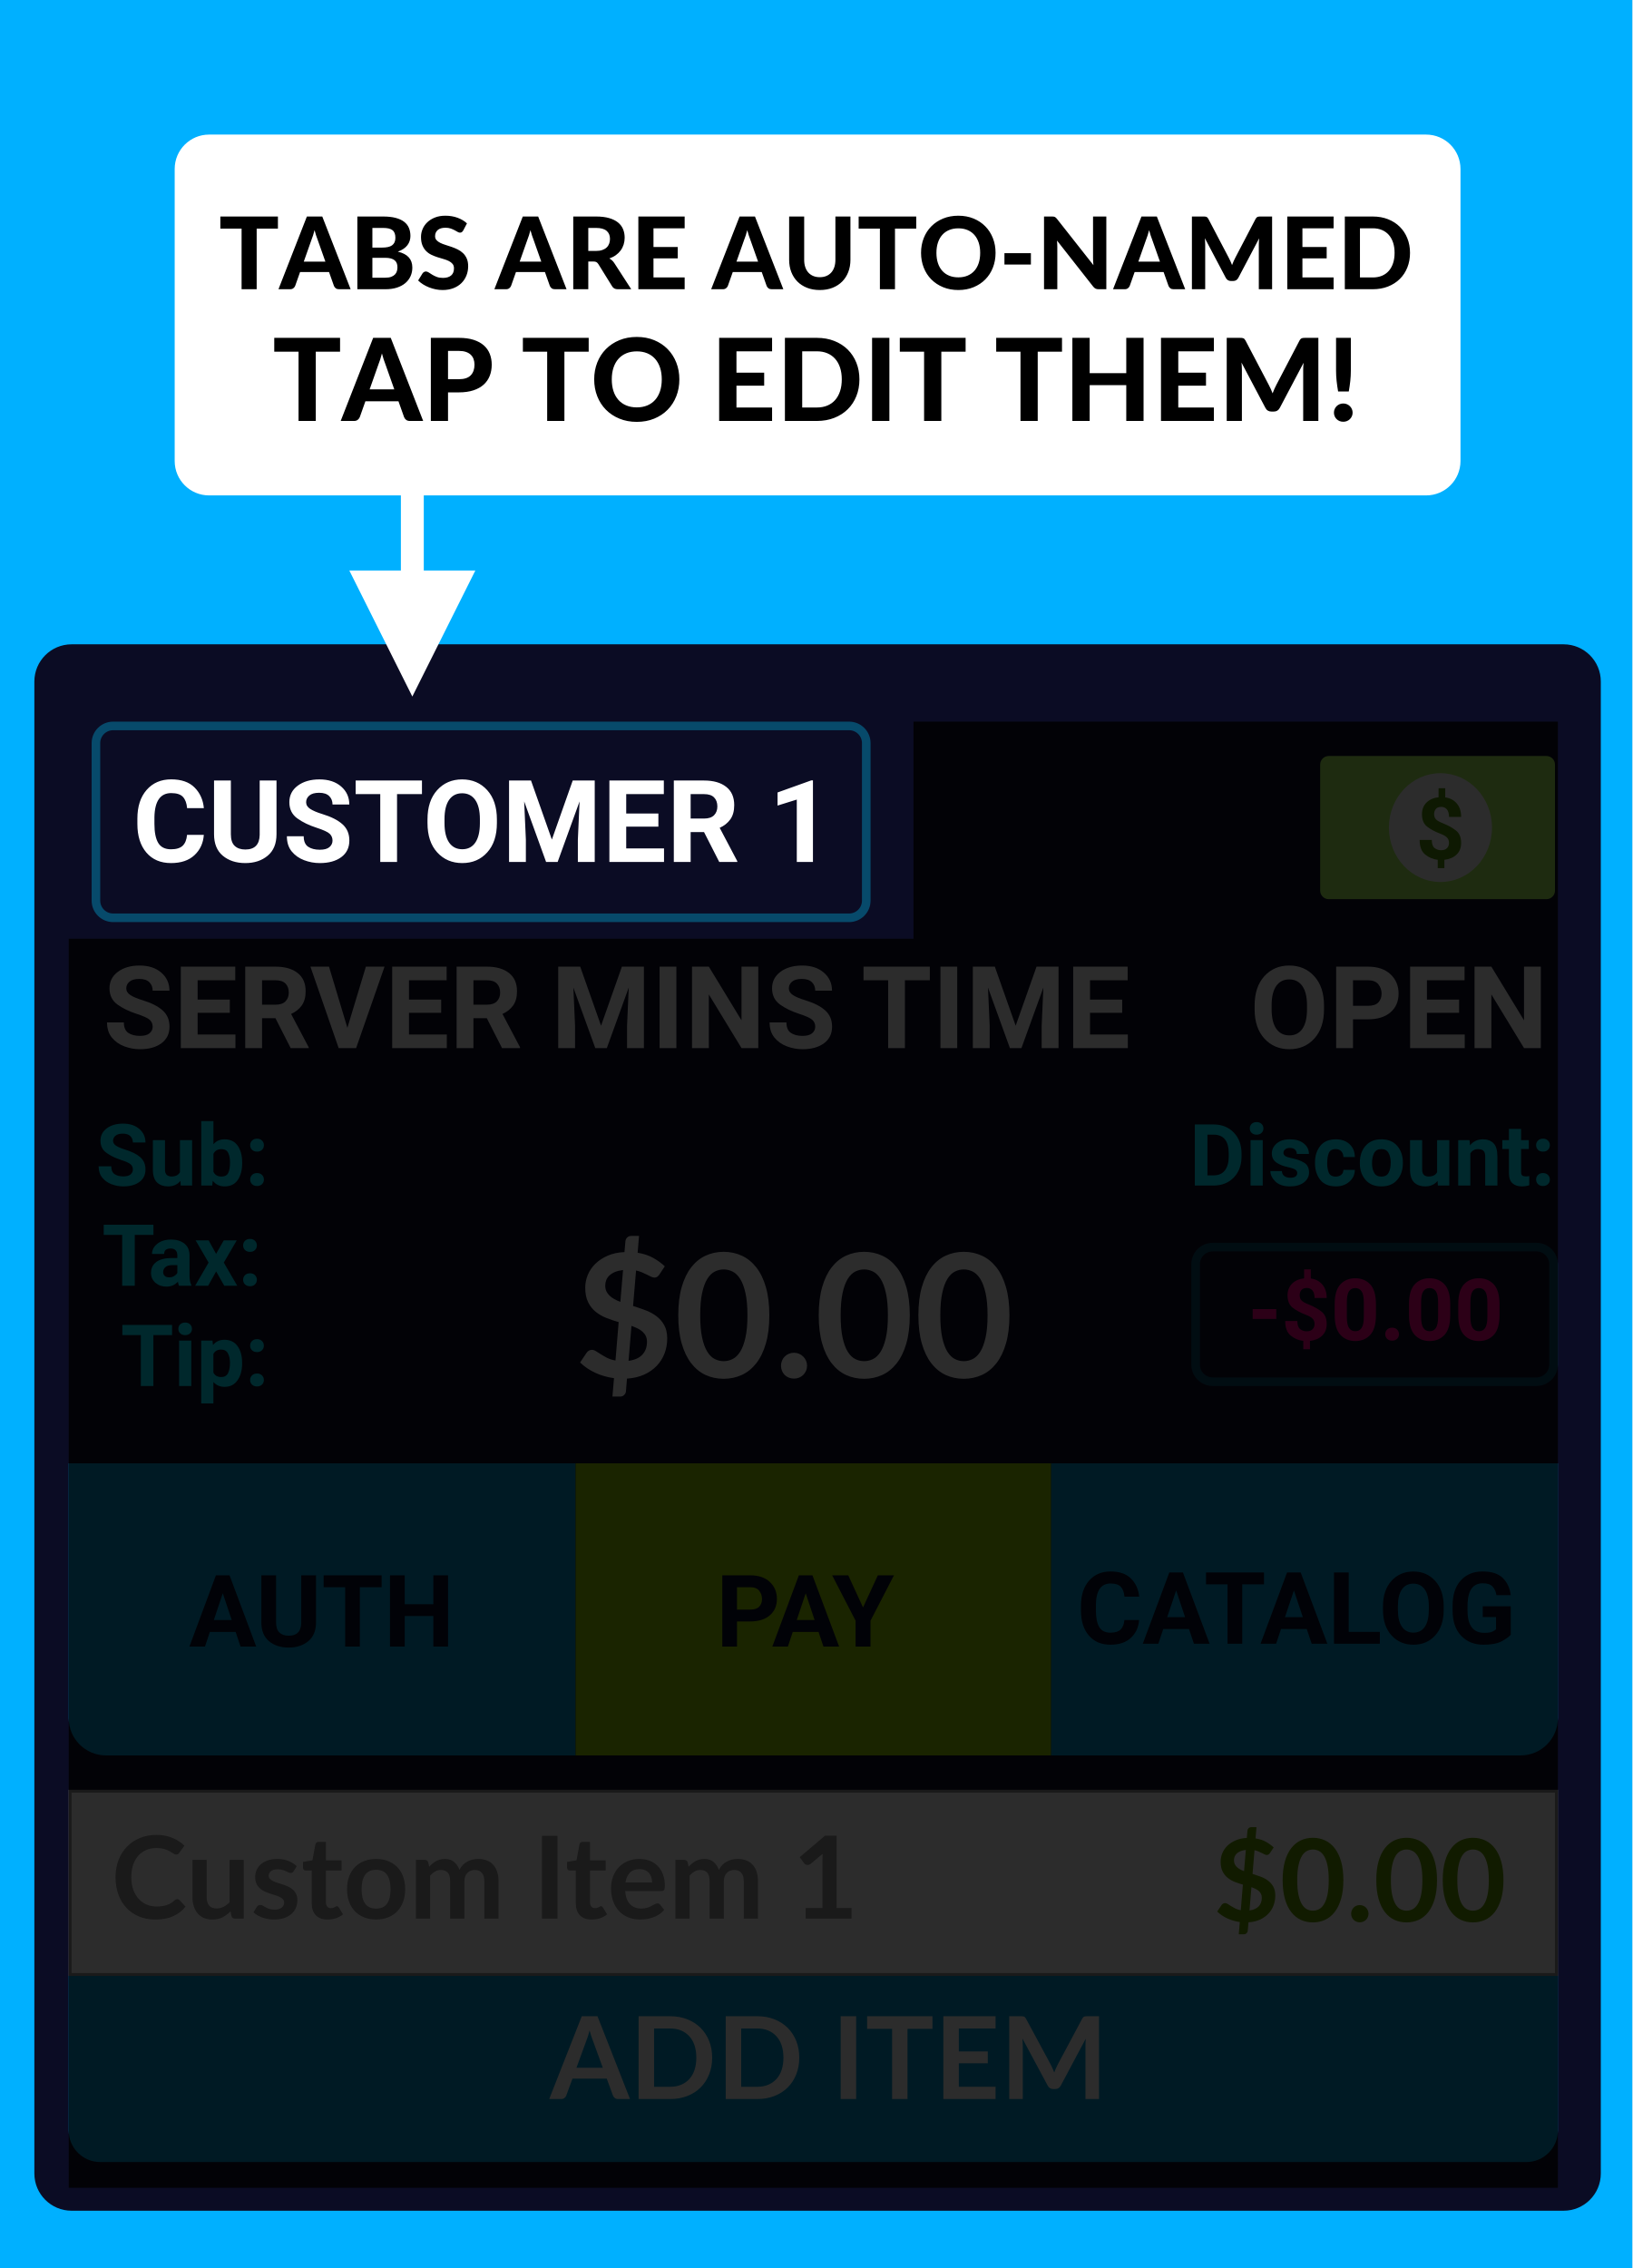
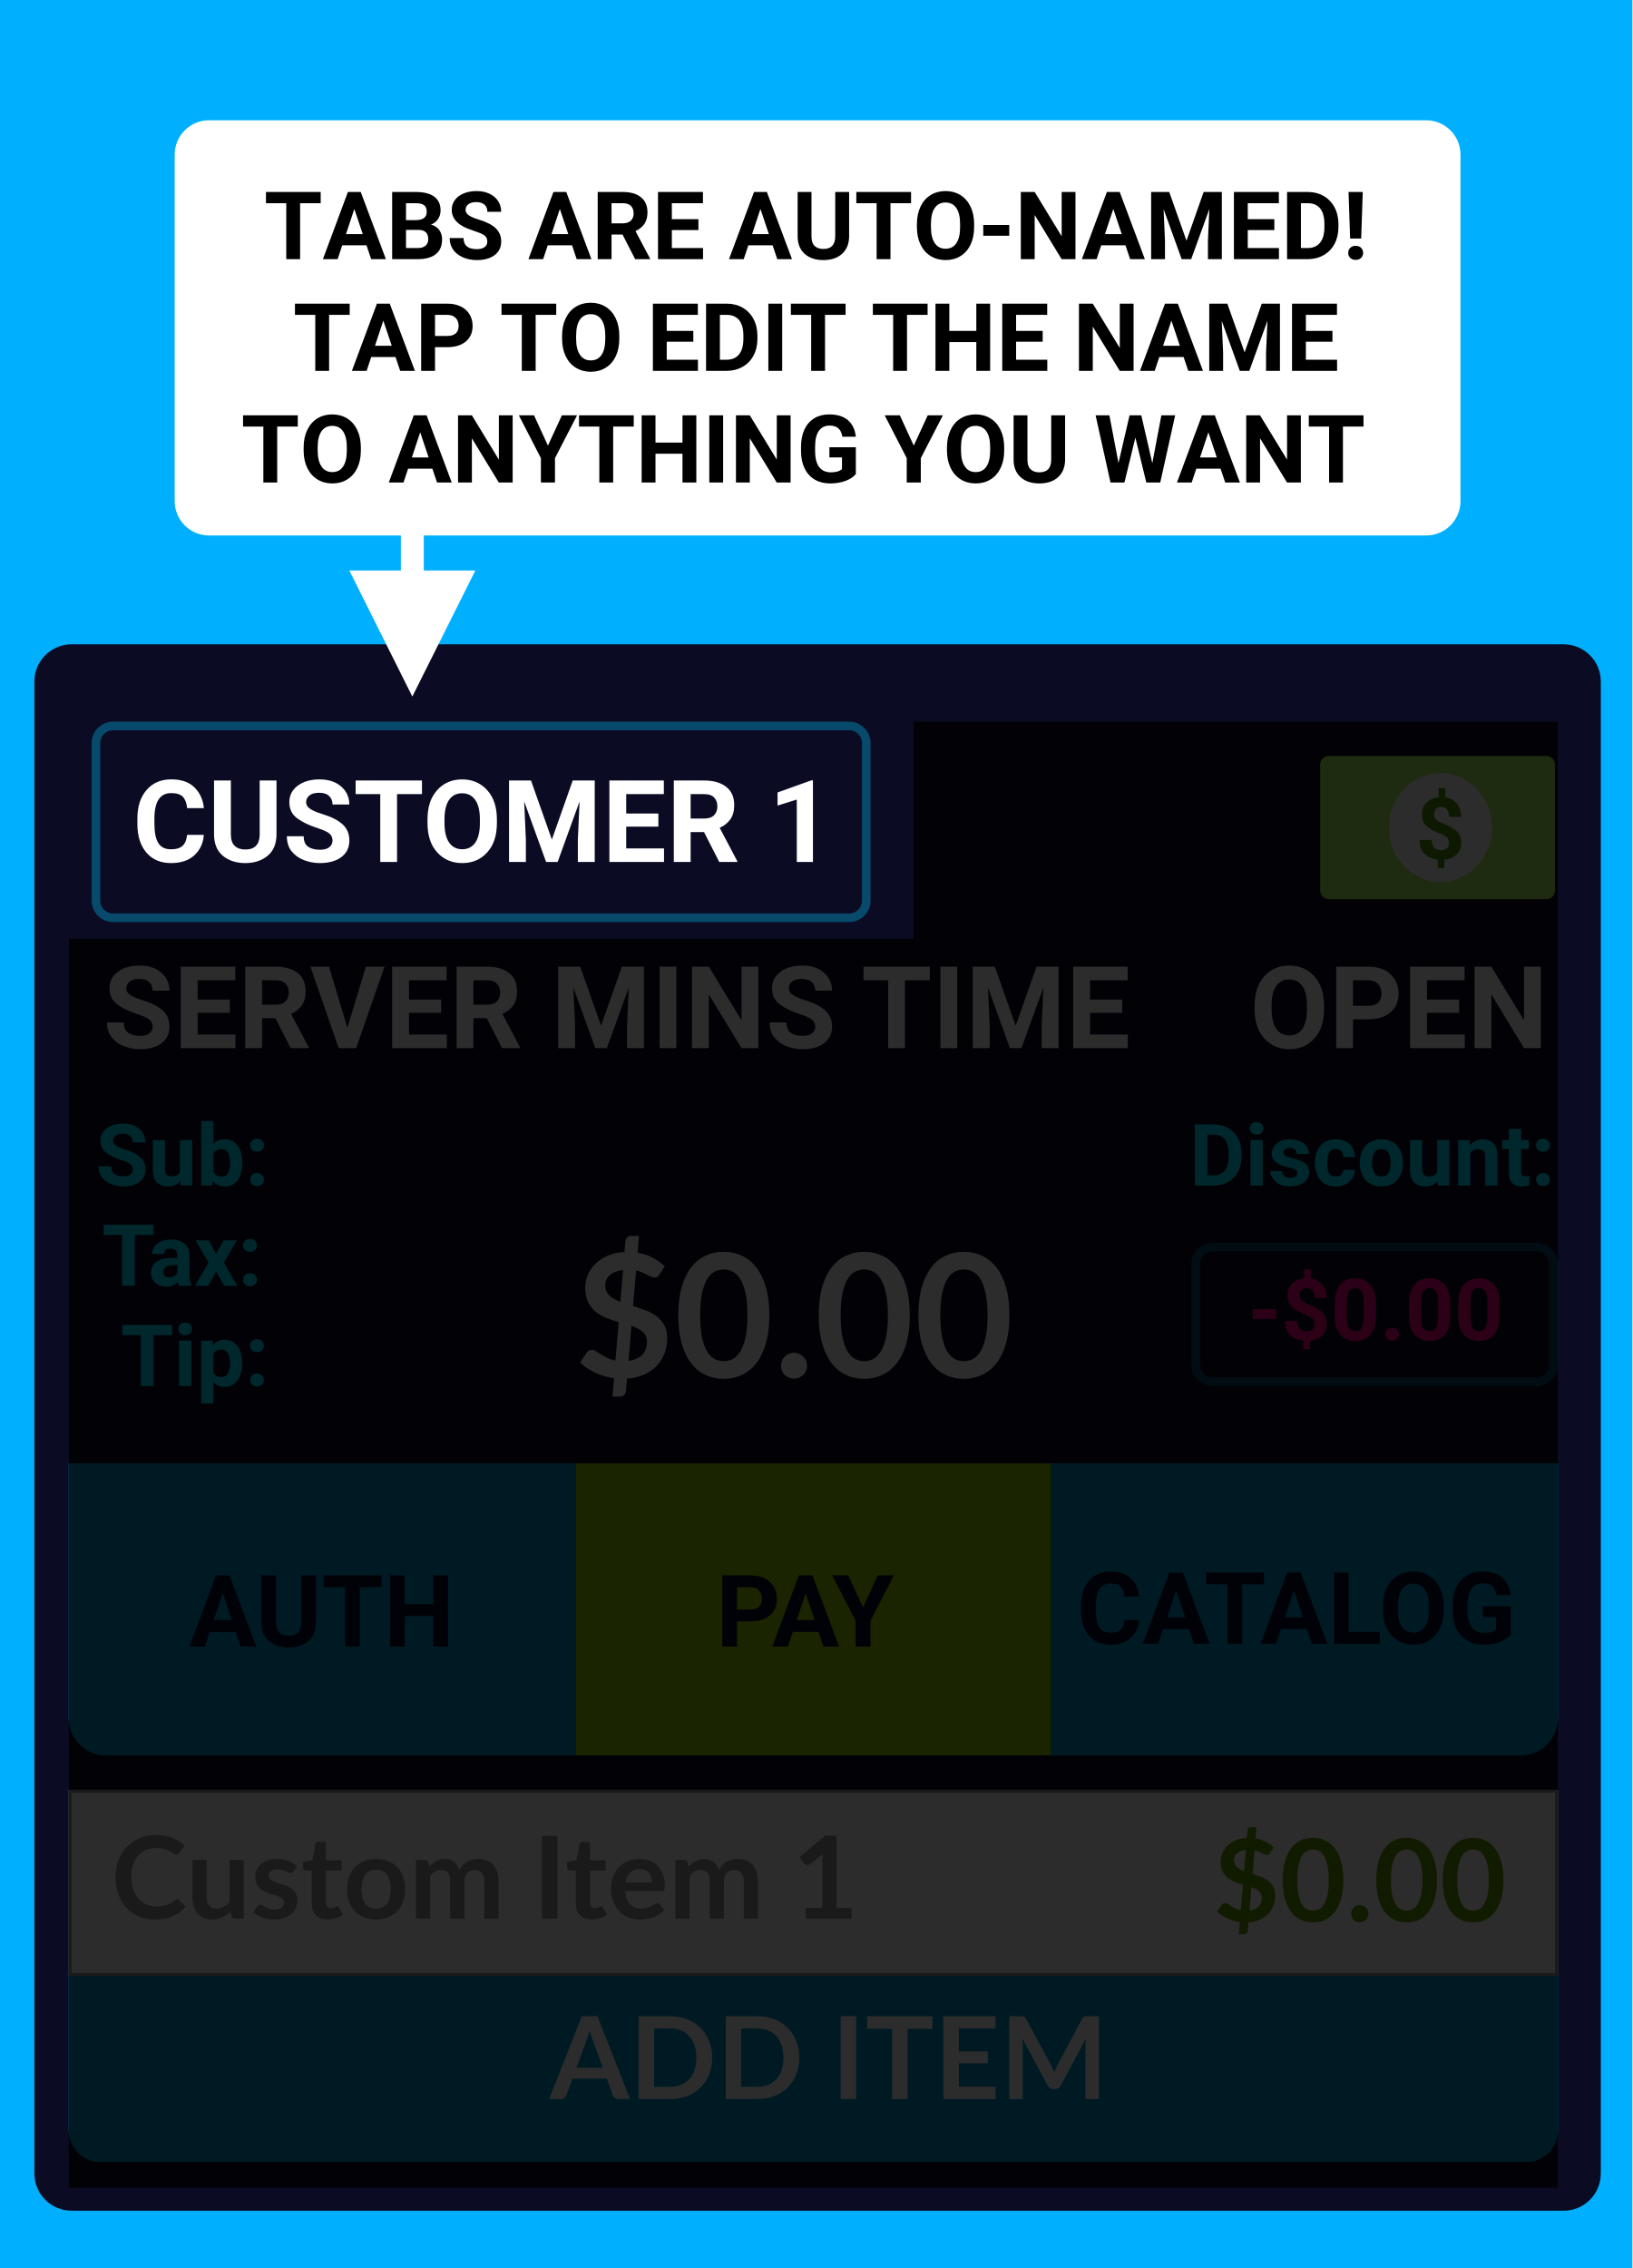
<svg xmlns="http://www.w3.org/2000/svg" width="570px" height="792px" viewBox="0 0 570 792" version="1.1">
  <g id="3_create_en" stroke="none" stroke-width="1" fill="none" fill-rule="evenodd">
    <rect fill="#00B0FF" x="0" y="0" width="570" height="792" />
    <g id="Group-3" transform="translate(12, 225)">
      <rect id="Rectangle" fill="#0B0C24" x="0" y="0" width="547" height="547" rx="13" />
      <path d="M12,286 L189,286 L189,388 L25,388 C17.82,388 12,382.18 12,375 L12,286 Z" id="Rectangle" fill="#0098CE" />
      <path d="M355,286 L532,286 L532,388 L368,388 C360.82,388 355,382.18 355,375 L355,286 Z" id="Rectangle" fill="#0098CE" transform="translate(443.5, 337) scale(-1, 1) translate(-443.5, -337) " />
      <rect id="Rectangle" stroke="#979797" fill="#FFFFFF" x="12.5" y="400.5" width="519" height="64" />
      <path d="M12,465 L532,465 L532,519 C532,525.075 527.075,530 521,530 L23,530 C16.925,530 12,525.075 12,519 L12,465 Z" id="Rectangle" fill="#0098CE" />
      <text id="ADD-ITEM" font-family="Lato-Bold, Lato" font-size="40" font-weight="bold" fill="#FFFFFF">
        <tspan x="180" y="508">ADD ITEM</tspan>
      </text>
      <text id="-$0.00" font-family="Roboto-Bold, Roboto" font-size="30" font-weight="bold" fill="#FF0088">
        <tspan x="423.806" y="243">-$0.00</tspan>
      </text>
      <text id="Discount:" font-family="Roboto-Bold, Roboto" font-size="30" font-weight="bold" fill="#00E7FF">
        <tspan x="403.324" y="189">Discount:</tspan>
      </text>
      <text id="Sub:-Tax:-Tip:" font-family="Roboto-Bold, Roboto" font-size="30" font-weight="bold" fill="#00E7FF">
        <tspan x="21.414" y="189">Sub:</tspan>
        <tspan x="23.626" y="224">Tax:</tspan>
        <tspan x="30.13" y="259">Tip:</tspan>
      </text>
      <text id="$0.00" font-family="Lato-Bold, Lato" font-size="40" font-weight="bold" fill="#659B00">
        <tspan x="411.7" y="446">$0.00</tspan>
      </text>
      <text id="CUSTOMER-1" font-family="Roboto-Bold, Roboto" font-size="40" font-weight="bold" fill="#FFFFFF">
        <tspan x="34.285" y="76">CUSTOMER 1</tspan>
      </text>
      <rect id="Rectangle" stroke-opacity="0.329" stroke="#00C9FE" stroke-width="3" x="21.5" y="28.5" width="269" height="67" rx="6" />
      <rect id="Rectangle" stroke-opacity="0.329" stroke="#00C9FE" stroke-width="3" x="405.5" y="210.5" width="125" height="47" rx="6" />
      <text id="$0.00" font-family="Lato-Bold, Lato" font-size="60" font-weight="bold" fill="#FFFFFF">
        <tspan x="188.55" y="256">$0.00</tspan>
      </text>
      <text id="OPEN" font-family="Roboto-Bold, Roboto" font-size="40" font-weight="bold" fill="#FFFFFF">
        <tspan x="424.42" y="141">OPEN</tspan>
      </text>
      <text id="SERVER-MINS-TIME" font-family="Roboto-Bold, Roboto" font-size="40" font-weight="bold" fill="#FFFFFF">
        <tspan x="24" y="141">SERVER MINS TIME</tspan>
      </text>
      <rect id="Rectangle" fill="#ADFB5F" x="449" y="39" width="82" height="50" rx="3" />
      <ellipse id="Oval" fill="#FFFFFF" cx="491" cy="64" rx="18" ry="19" />
      <text id="$" font-family="Roboto-Bold, Roboto" font-size="30" font-weight="bold" fill="#509209">
        <tspan x="482.394" y="75">$</tspan>
      </text>
      <text id="Custom-Item-1" font-family="Lato-Bold, Lato" font-size="40" font-weight="bold" fill="#949494">
        <tspan x="26.8" y="445">Custom Item 1</tspan>
      </text>
      <rect id="Rectangle" fill="#98CE00" x="189" y="286" width="166" height="102" />
      <text id="AUTH" font-family="Roboto-Black, Roboto" font-size="35" font-weight="700" fill="#080B26">
        <tspan x="54" y="350">AUTH</tspan>
      </text>
      <text id="PAY" font-family="Roboto-Black, Roboto" font-size="35" font-weight="700" fill="#080B26">
        <tspan x="238" y="350">PAY</tspan>
      </text>
      <text id="CATALOG" font-family="Roboto-Black, Roboto" font-size="35" font-weight="700" fill="#080B26">
        <tspan x="364" y="349">CATALOG</tspan>
      </text>
    </g>
-     <rect id="Rectangle" fill="#FFFFFF" x="61" y="47" width="449" height="126" rx="12" />
-     <path d="M97.05,79.843 L89.63,79.843 L89.63,101 L84.362,101 L84.362,79.843 L76.942,79.843 L76.942,75.608 L97.05,75.608 L97.05,79.843 Z M113.623,91.358 L110.875,83.588 C110.712,83.179 110.54,82.701 110.359,82.153 C110.178,81.604 110.006,81.009 109.843,80.368 C109.679,81.021 109.507,81.625 109.326,82.179 C109.145,82.733 108.973,83.214 108.81,83.623 L106.08,91.358 L113.623,91.358 Z M122.442,101 L118.365,101 C117.91,101 117.54,100.892 117.254,100.676 C116.968,100.46 116.755,100.183 116.615,99.845 L114.9,94.998 L104.785,94.998 L103.07,99.845 C102.953,100.137 102.749,100.402 102.457,100.641 C102.166,100.88 101.798,101 101.355,101 L97.243,101 L107.165,75.608 L112.537,75.608 L122.442,101 Z M134.535,96.975 C135.375,96.975 136.066,96.873 136.609,96.669 C137.151,96.465 137.586,96.193 137.912,95.855 C138.239,95.517 138.467,95.129 138.595,94.691 C138.723,94.254 138.787,93.802 138.787,93.335 C138.787,92.822 138.712,92.361 138.56,91.953 C138.408,91.544 138.163,91.197 137.825,90.911 C137.487,90.625 137.046,90.407 136.504,90.255 C135.961,90.103 135.293,90.028 134.5,90.028 L130.037,90.028 L130.037,96.975 L134.535,96.975 Z M130.037,79.597 L130.037,86.457 L133.485,86.457 C134.22,86.457 134.873,86.396 135.445,86.274 C136.017,86.151 136.495,85.956 136.88,85.688 C137.265,85.419 137.56,85.066 137.764,84.629 C137.968,84.191 138.07,83.663 138.07,83.045 C138.07,82.415 137.985,81.878 137.816,81.435 C137.647,80.992 137.388,80.636 137.037,80.368 C136.687,80.099 136.244,79.904 135.708,79.781 C135.171,79.659 134.535,79.597 133.8,79.597 L130.037,79.597 Z M133.8,75.608 C135.503,75.608 136.959,75.768 138.166,76.089 C139.374,76.41 140.36,76.865 141.124,77.454 C141.888,78.043 142.445,78.757 142.795,79.597 C143.145,80.438 143.32,81.377 143.32,82.415 C143.32,82.998 143.235,83.558 143.066,84.095 C142.897,84.632 142.635,85.136 142.279,85.609 C141.923,86.081 141.465,86.51 140.905,86.895 C140.345,87.28 139.68,87.607 138.91,87.875 C140.637,88.283 141.914,88.948 142.743,89.87 C143.571,90.792 143.985,91.987 143.985,93.457 C143.985,94.531 143.778,95.528 143.364,96.45 C142.95,97.372 142.346,98.171 141.553,98.847 C140.759,99.524 139.782,100.052 138.621,100.431 C137.46,100.81 136.128,101 134.623,101 L124.787,101 L124.787,75.608 L133.8,75.608 Z M161.765,80.472 C161.602,80.741 161.435,80.936 161.266,81.059 C161.097,81.181 160.878,81.243 160.61,81.243 C160.353,81.243 160.076,81.152 159.779,80.971 C159.481,80.79 159.134,80.595 158.738,80.385 C158.341,80.175 157.886,79.98 157.373,79.799 C156.859,79.618 156.258,79.528 155.57,79.528 C154.357,79.528 153.447,79.799 152.84,80.341 C152.233,80.884 151.93,81.592 151.93,82.468 C151.93,83.028 152.096,83.491 152.429,83.859 C152.761,84.226 153.199,84.544 153.741,84.812 C154.284,85.081 154.899,85.32 155.588,85.53 C156.276,85.74 156.982,85.97 157.705,86.221 C158.428,86.472 159.134,86.767 159.822,87.105 C160.511,87.443 161.126,87.869 161.669,88.382 C162.211,88.896 162.649,89.523 162.981,90.264 C163.314,91.005 163.48,91.906 163.48,92.968 C163.48,94.123 163.279,95.205 162.876,96.214 C162.474,97.223 161.893,98.104 161.135,98.856 C160.377,99.609 159.44,100.201 158.326,100.632 C157.212,101.064 155.949,101.28 154.537,101.28 C153.732,101.28 152.93,101.198 152.131,101.035 C151.332,100.872 150.562,100.644 149.821,100.353 C149.08,100.061 148.383,99.711 147.73,99.302 C147.077,98.894 146.505,98.439 146.015,97.938 L147.555,95.453 C147.683,95.266 147.852,95.111 148.062,94.989 C148.273,94.866 148.494,94.805 148.727,94.805 C149.043,94.805 149.375,94.922 149.725,95.155 C150.075,95.388 150.477,95.645 150.933,95.925 C151.388,96.205 151.915,96.462 152.516,96.695 C153.117,96.928 153.837,97.045 154.678,97.045 C155.903,97.045 156.85,96.765 157.521,96.205 C158.192,95.645 158.528,94.811 158.528,93.703 C158.528,93.061 158.361,92.542 158.029,92.145 C157.696,91.748 157.262,91.416 156.725,91.147 C156.188,90.879 155.576,90.649 154.887,90.456 C154.199,90.264 153.493,90.051 152.77,89.817 C152.047,89.584 151.341,89.304 150.653,88.978 C149.964,88.651 149.352,88.219 148.815,87.683 C148.278,87.146 147.844,86.481 147.511,85.688 C147.179,84.894 147.012,83.908 147.012,82.73 C147.012,81.785 147.199,80.869 147.572,79.983 C147.946,79.096 148.494,78.308 149.218,77.62 C149.941,76.932 150.83,76.378 151.886,75.957 C152.942,75.537 154.152,75.328 155.518,75.328 C157.046,75.328 158.46,75.564 159.761,76.036 C161.062,76.509 162.162,77.165 163.06,78.005 L161.765,80.472 Z M189.012,91.358 L186.265,83.588 C186.102,83.179 185.93,82.701 185.749,82.153 C185.568,81.604 185.396,81.009 185.232,80.368 C185.069,81.021 184.897,81.625 184.716,82.179 C184.535,82.733 184.363,83.214 184.2,83.623 L181.47,91.358 L189.012,91.358 Z M197.833,101 L193.755,101 C193.3,101 192.93,100.892 192.644,100.676 C192.358,100.46 192.145,100.183 192.005,99.845 L190.29,94.998 L180.175,94.998 L178.46,99.845 C178.343,100.137 178.139,100.402 177.847,100.641 C177.556,100.88 177.188,101 176.745,101 L172.632,101 L182.555,75.608 L187.928,75.608 L197.833,101 Z M208.123,87.63 C208.974,87.63 209.709,87.522 210.327,87.306 C210.946,87.09 211.453,86.793 211.85,86.414 C212.247,86.035 212.538,85.588 212.725,85.075 C212.912,84.562 213.005,84.002 213.005,83.395 C213.005,82.193 212.605,81.26 211.806,80.595 C211.007,79.93 209.791,79.597 208.157,79.597 L205.428,79.597 L205.428,87.63 L208.123,87.63 Z M220.425,101 L215.683,101 C214.796,101 214.154,100.662 213.757,99.985 L208.928,92.198 C208.729,91.894 208.51,91.673 208.271,91.532 C208.032,91.392 207.679,91.323 207.213,91.323 L205.428,91.323 L205.428,101 L200.178,101 L200.178,75.608 L208.157,75.608 C209.931,75.608 211.447,75.791 212.708,76.159 C213.968,76.526 215,77.037 215.805,77.69 C216.61,78.343 217.199,79.122 217.572,80.026 C217.946,80.93 218.132,81.925 218.132,83.01 C218.132,83.85 218.013,84.646 217.774,85.399 C217.535,86.151 217.188,86.837 216.732,87.455 C216.277,88.073 215.718,88.622 215.053,89.1 C214.387,89.578 213.629,89.963 212.778,90.255 C213.116,90.442 213.431,90.666 213.722,90.929 C214.014,91.191 214.277,91.503 214.51,91.865 L220.425,101 Z M228.195,79.72 L228.195,86.248 L236.665,86.248 L236.665,90.22 L228.195,90.22 L228.195,96.888 L239.08,96.888 L239.08,101 L222.91,101 L222.91,75.608 L239.08,75.608 L239.08,79.72 L228.195,79.72 Z M264.717,91.358 L261.97,83.588 C261.807,83.179 261.635,82.701 261.454,82.153 C261.273,81.604 261.101,81.009 260.938,80.368 C260.774,81.021 260.602,81.625 260.421,82.179 C260.24,82.733 260.068,83.214 259.905,83.623 L257.175,91.358 L264.717,91.358 Z M273.538,101 L269.46,101 C269.005,101 268.635,100.892 268.349,100.676 C268.063,100.46 267.85,100.183 267.71,99.845 L265.995,94.998 L255.88,94.998 L254.165,99.845 C254.048,100.137 253.844,100.402 253.553,100.641 C253.261,100.88 252.893,101 252.45,101 L248.338,101 L258.26,75.608 L263.632,75.608 L273.538,101 Z M286.277,96.8 C287.129,96.8 287.893,96.657 288.57,96.371 C289.247,96.085 289.818,95.68 290.285,95.155 C290.752,94.63 291.107,93.994 291.353,93.248 C291.598,92.501 291.72,91.661 291.72,90.728 L291.72,75.608 L296.97,75.608 L296.97,90.728 C296.97,92.268 296.722,93.682 296.226,94.971 C295.73,96.26 295.022,97.372 294.1,98.305 C293.178,99.238 292.058,99.967 290.74,100.493 C289.422,101.018 287.934,101.28 286.277,101.28 C284.621,101.28 283.13,101.018 281.806,100.493 C280.482,99.967 279.359,99.238 278.438,98.305 C277.516,97.372 276.807,96.26 276.311,94.971 C275.815,93.682 275.567,92.268 275.567,90.728 L275.567,75.608 L280.817,75.608 L280.817,90.728 C280.817,91.661 280.94,92.501 281.185,93.248 C281.43,93.994 281.786,94.63 282.252,95.155 C282.719,95.68 283.291,96.085 283.967,96.371 C284.644,96.657 285.414,96.8 286.277,96.8 Z M319.947,79.843 L312.527,79.843 L312.527,101 L307.26,101 L307.26,79.843 L299.84,79.843 L299.84,75.608 L319.947,75.608 L319.947,79.843 Z M347.65,88.295 C347.65,90.15 347.338,91.871 346.714,93.457 C346.09,95.044 345.209,96.415 344.071,97.57 C342.934,98.725 341.566,99.632 339.967,100.291 C338.369,100.95 336.596,101.28 334.647,101.28 C332.699,101.28 330.926,100.95 329.327,100.291 C327.729,99.632 326.358,98.725 325.215,97.57 C324.072,96.415 323.188,95.044 322.564,93.457 C321.94,91.871 321.627,90.15 321.627,88.295 C321.627,86.44 321.94,84.722 322.564,83.141 C323.188,81.56 324.072,80.193 325.215,79.037 C326.358,77.882 327.729,76.975 329.327,76.316 C330.926,75.657 332.699,75.328 334.647,75.328 C336.596,75.328 338.369,75.657 339.967,76.316 C341.566,76.975 342.934,77.885 344.071,79.046 C345.209,80.207 346.09,81.578 346.714,83.159 C347.338,84.74 347.65,86.452 347.65,88.295 Z M342.277,88.295 C342.277,86.965 342.103,85.772 341.752,84.716 C341.402,83.66 340.898,82.762 340.239,82.021 C339.58,81.28 338.78,80.715 337.841,80.324 C336.902,79.933 335.838,79.737 334.647,79.737 C333.457,79.737 332.39,79.933 331.445,80.324 C330.5,80.715 329.698,81.28 329.039,82.021 C328.38,82.762 327.875,83.66 327.525,84.716 C327.175,85.772 327,86.965 327,88.295 C327,89.637 327.175,90.835 327.525,91.891 C327.875,92.947 328.38,93.842 329.039,94.578 C329.698,95.313 330.5,95.875 331.445,96.266 C332.39,96.657 333.457,96.853 334.647,96.853 C335.838,96.853 336.902,96.657 337.841,96.266 C338.78,95.875 339.58,95.313 340.239,94.578 C340.898,93.842 341.402,92.947 341.752,91.891 C342.103,90.835 342.277,89.637 342.277,88.295 Z M350.748,88.418 L359.988,88.418 L359.988,92.373 L350.748,92.373 L350.748,88.418 Z M386.325,75.608 L386.325,101 L383.613,101 C383.204,101 382.86,100.933 382.58,100.799 C382.3,100.665 382.026,100.434 381.757,100.108 L369.105,84.007 C369.14,84.416 369.166,84.818 369.184,85.215 C369.201,85.612 369.21,85.979 369.21,86.317 L369.21,101 L364.572,101 L364.572,75.608 L367.337,75.608 C367.559,75.608 367.749,75.616 367.906,75.634 C368.064,75.651 368.207,75.692 368.335,75.756 C368.463,75.82 368.586,75.905 368.702,76.01 C368.819,76.115 368.947,76.255 369.087,76.43 L381.827,92.6 C381.781,92.157 381.746,91.728 381.723,91.314 C381.699,90.9 381.688,90.506 381.688,90.132 L381.688,75.608 L386.325,75.608 Z M405.05,91.358 L402.303,83.588 C402.139,83.179 401.967,82.701 401.786,82.153 C401.605,81.604 401.433,81.009 401.27,80.368 C401.107,81.021 400.935,81.625 400.754,82.179 C400.573,82.733 400.401,83.214 400.238,83.623 L397.507,91.358 L405.05,91.358 Z M413.87,101 L409.793,101 C409.337,101 408.967,100.892 408.681,100.676 C408.395,100.46 408.183,100.183 408.043,99.845 L406.327,94.998 L396.212,94.998 L394.498,99.845 C394.381,100.137 394.177,100.402 393.885,100.641 C393.593,100.88 393.226,101 392.783,101 L388.67,101 L398.592,75.608 L403.965,75.608 L413.87,101 Z M444.215,75.608 L444.215,101 L439.577,101 L439.577,85.407 C439.577,85.081 439.586,84.731 439.604,84.358 C439.621,83.984 439.653,83.605 439.7,83.22 L432.438,96.993 C432.041,97.751 431.428,98.13 430.6,98.13 L429.865,98.13 C429.457,98.13 429.095,98.034 428.78,97.841 C428.465,97.649 428.214,97.366 428.027,96.993 L420.73,83.168 C420.765,83.576 420.794,83.97 420.817,84.349 C420.841,84.728 420.853,85.081 420.853,85.407 L420.853,101 L416.215,101 L416.215,75.608 L420.205,75.608 C420.427,75.608 420.625,75.613 420.8,75.625 C420.975,75.637 421.13,75.669 421.264,75.721 C421.398,75.774 421.52,75.855 421.631,75.966 C421.742,76.077 421.85,76.232 421.955,76.43 L429.06,89.975 C429.282,90.383 429.489,90.803 429.681,91.235 C429.874,91.667 430.057,92.11 430.233,92.565 C430.408,92.098 430.591,91.643 430.784,91.2 C430.976,90.757 431.183,90.331 431.405,89.922 L438.457,76.43 C438.563,76.232 438.673,76.077 438.79,75.966 C438.907,75.855 439.032,75.774 439.166,75.721 C439.3,75.669 439.452,75.637 439.621,75.625 C439.79,75.613 439.992,75.608 440.225,75.608 L444.215,75.608 Z M454.803,79.72 L454.803,86.248 L463.272,86.248 L463.272,90.22 L454.803,90.22 L454.803,96.888 L465.688,96.888 L465.688,101 L449.517,101 L449.517,75.608 L465.688,75.608 L465.688,79.72 L454.803,79.72 Z M492.375,88.295 C492.375,90.15 492.063,91.856 491.439,93.414 C490.815,94.971 489.934,96.31 488.796,97.43 C487.659,98.55 486.291,99.425 484.692,100.055 C483.094,100.685 481.321,101 479.373,101 L469.608,101 L469.608,75.608 L479.373,75.608 C481.321,75.608 483.094,75.922 484.692,76.552 C486.291,77.183 487.659,78.06 488.796,79.186 C489.934,80.312 490.815,81.651 491.439,83.203 C492.063,84.754 492.375,86.452 492.375,88.295 Z M486.985,88.295 C486.985,86.965 486.81,85.769 486.46,84.707 C486.11,83.646 485.608,82.748 484.955,82.013 C484.302,81.277 483.505,80.712 482.566,80.315 C481.627,79.918 480.563,79.72 479.373,79.72 L474.892,79.72 L474.892,96.888 L479.373,96.888 C480.563,96.888 481.627,96.692 482.566,96.301 C483.505,95.91 484.302,95.345 484.955,94.604 C485.608,93.863 486.11,92.962 486.46,91.9 C486.81,90.838 486.985,89.637 486.985,88.295 Z M118.75,122.82 L110.27,122.82 L110.27,147 L104.25,147 L104.25,122.82 L95.77,122.82 L95.77,117.98 L118.75,117.98 L118.75,122.82 Z M137.69,135.98 L134.55,127.1 C134.363,126.633 134.167,126.087 133.96,125.46 C133.753,124.833 133.557,124.153 133.37,123.42 C133.183,124.167 132.987,124.857 132.78,125.49 C132.573,126.123 132.377,126.673 132.19,127.14 L129.07,135.98 L137.69,135.98 Z M147.77,147 L143.11,147 C142.59,147 142.167,146.877 141.84,146.63 C141.513,146.383 141.27,146.067 141.11,145.68 L139.15,140.14 L127.59,140.14 L125.63,145.68 C125.497,146.013 125.263,146.317 124.93,146.59 C124.597,146.863 124.177,147 123.67,147 L118.97,147 L130.31,117.98 L136.45,117.98 L147.77,147 Z M160.25,132.42 C162.13,132.42 163.507,131.967 164.38,131.06 C165.253,130.153 165.69,128.913 165.69,127.34 C165.69,126.62 165.58,125.963 165.36,125.37 C165.14,124.777 164.807,124.27 164.36,123.85 C163.913,123.43 163.35,123.107 162.67,122.88 C161.99,122.653 161.183,122.54 160.25,122.54 L156.45,122.54 L156.45,132.42 L160.25,132.42 Z M160.25,117.98 C162.237,117.98 163.953,118.213 165.4,118.68 C166.847,119.147 168.037,119.797 168.97,120.63 C169.903,121.463 170.593,122.453 171.04,123.6 C171.487,124.747 171.71,125.993 171.71,127.34 C171.71,128.767 171.477,130.073 171.01,131.26 C170.543,132.447 169.837,133.467 168.89,134.32 C167.943,135.173 166.75,135.837 165.31,136.31 C163.87,136.783 162.183,137.02 160.25,137.02 L156.45,137.02 L156.45,147 L150.45,147 L150.45,117.98 L160.25,117.98 Z M205.57,122.82 L197.09,122.82 L197.09,147 L191.07,147 L191.07,122.82 L182.59,122.82 L182.59,117.98 L205.57,117.98 L205.57,122.82 Z M237.23,132.48 C237.23,134.6 236.873,136.567 236.16,138.38 C235.447,140.193 234.44,141.76 233.14,143.08 C231.84,144.4 230.277,145.437 228.45,146.19 C226.623,146.943 224.597,147.32 222.37,147.32 C220.143,147.32 218.117,146.943 216.29,146.19 C214.463,145.437 212.897,144.4 211.59,143.08 C210.283,141.76 209.273,140.193 208.56,138.38 C207.847,136.567 207.49,134.6 207.49,132.48 C207.49,130.36 207.847,128.397 208.56,126.59 C209.273,124.783 210.283,123.22 211.59,121.9 C212.897,120.58 214.463,119.543 216.29,118.79 C218.117,118.037 220.143,117.66 222.37,117.66 C224.597,117.66 226.623,118.037 228.45,118.79 C230.277,119.543 231.84,120.583 233.14,121.91 C234.44,123.237 235.447,124.803 236.16,126.61 C236.873,128.417 237.23,130.373 237.23,132.48 Z M231.09,132.48 C231.09,130.96 230.89,129.597 230.49,128.39 C230.09,127.183 229.513,126.157 228.76,125.31 C228.007,124.463 227.093,123.817 226.02,123.37 C224.947,122.923 223.73,122.7 222.37,122.7 C221.01,122.7 219.79,122.923 218.71,123.37 C217.63,123.817 216.713,124.463 215.96,125.31 C215.207,126.157 214.63,127.183 214.23,128.39 C213.83,129.597 213.63,130.96 213.63,132.48 C213.63,134.013 213.83,135.383 214.23,136.59 C214.63,137.797 215.207,138.82 215.96,139.66 C216.713,140.5 217.63,141.143 218.71,141.59 C219.79,142.037 221.01,142.26 222.37,142.26 C223.73,142.26 224.947,142.037 226.02,141.59 C227.093,141.143 228.007,140.5 228.76,139.66 C229.513,138.82 230.09,137.797 230.49,136.59 C230.89,135.383 231.09,134.013 231.09,132.48 Z M257.17,122.68 L257.17,130.14 L266.85,130.14 L266.85,134.68 L257.17,134.68 L257.17,142.3 L269.61,142.3 L269.61,147 L251.13,147 L251.13,117.98 L269.61,117.98 L269.61,122.68 L257.17,122.68 Z M300.11,132.48 C300.11,134.6 299.753,136.55 299.04,138.33 C298.327,140.11 297.32,141.64 296.02,142.92 C294.72,144.2 293.157,145.2 291.33,145.92 C289.503,146.64 287.477,147 285.25,147 L274.09,147 L274.09,117.98 L285.25,117.98 C287.477,117.98 289.503,118.34 291.33,119.06 C293.157,119.78 294.72,120.783 296.02,122.07 C297.32,123.357 298.327,124.887 299.04,126.66 C299.753,128.433 300.11,130.373 300.11,132.48 Z M293.95,132.48 C293.95,130.96 293.75,129.593 293.35,128.38 C292.95,127.167 292.377,126.14 291.63,125.3 C290.883,124.46 289.973,123.813 288.9,123.36 C287.827,122.907 286.61,122.68 285.25,122.68 L280.13,122.68 L280.13,142.3 L285.25,142.3 C286.61,142.3 287.827,142.077 288.9,141.63 C289.973,141.183 290.883,140.537 291.63,139.69 C292.377,138.843 292.95,137.813 293.35,136.6 C293.75,135.387 293.95,134.013 293.95,132.48 Z M310.57,147 L304.53,147 L304.53,117.98 L310.57,117.98 L310.57,147 Z M337.19,122.82 L328.71,122.82 L328.71,147 L322.69,147 L322.69,122.82 L314.21,122.82 L314.21,117.98 L337.19,117.98 L337.19,122.82 Z M370.85,122.82 L362.37,122.82 L362.37,147 L356.35,147 L356.35,122.82 L347.87,122.82 L347.87,117.98 L370.85,117.98 L370.85,122.82 Z M399.33,117.98 L399.33,147 L393.29,147 L393.29,134.5 L380.51,134.5 L380.51,147 L374.47,147 L374.47,117.98 L380.51,117.98 L380.51,130.3 L393.29,130.3 L393.29,117.98 L399.33,117.98 Z M411.45,122.68 L411.45,130.14 L421.13,130.14 L421.13,134.68 L411.45,134.68 L411.45,142.3 L423.89,142.3 L423.89,147 L405.41,147 L405.41,117.98 L423.89,117.98 L423.89,122.68 L411.45,122.68 Z M460.37,117.98 L460.37,147 L455.07,147 L455.07,129.18 C455.07,128.807 455.08,128.407 455.1,127.98 C455.12,127.553 455.157,127.12 455.21,126.68 L446.91,142.42 C446.457,143.287 445.757,143.72 444.81,143.72 L443.97,143.72 C443.503,143.72 443.09,143.61 442.73,143.39 C442.37,143.17 442.083,142.847 441.87,142.42 L433.53,126.62 C433.57,127.087 433.603,127.537 433.63,127.97 C433.657,128.403 433.67,128.807 433.67,129.18 L433.67,147 L428.37,147 L428.37,117.98 L432.93,117.98 C433.183,117.98 433.41,117.987 433.61,118 C433.81,118.013 433.987,118.05 434.14,118.11 C434.293,118.17 434.433,118.263 434.56,118.39 C434.687,118.517 434.81,118.693 434.93,118.92 L443.05,134.4 C443.303,134.867 443.54,135.347 443.76,135.84 C443.98,136.333 444.19,136.84 444.39,137.36 C444.59,136.827 444.8,136.307 445.02,135.8 C445.24,135.293 445.477,134.807 445.73,134.34 L453.79,118.92 C453.91,118.693 454.037,118.517 454.17,118.39 C454.303,118.263 454.447,118.17 454.6,118.11 C454.753,118.05 454.927,118.013 455.12,118 C455.313,117.987 455.543,117.98 455.81,117.98 L460.37,117.98 Z M471.71,117.98 L471.71,129.42 C471.71,130.633 471.647,131.833 471.52,133.02 C471.393,134.207 471.217,135.44 470.99,136.72 L467.27,136.72 C467.043,135.44 466.867,134.207 466.74,133.02 C466.613,131.833 466.55,130.633 466.55,129.42 L466.55,117.98 L471.71,117.98 Z M465.81,144.1 C465.81,143.66 465.893,143.243 466.06,142.85 C466.227,142.457 466.457,142.117 466.75,141.83 C467.043,141.543 467.387,141.317 467.78,141.15 C468.173,140.983 468.603,140.9 469.07,140.9 C469.523,140.9 469.947,140.983 470.34,141.15 C470.733,141.317 471.077,141.543 471.37,141.83 C471.663,142.117 471.897,142.457 472.07,142.85 C472.243,143.243 472.33,143.66 472.33,144.1 C472.33,144.553 472.243,144.973 472.07,145.36 C471.897,145.747 471.663,146.083 471.37,146.37 C471.077,146.657 470.733,146.88 470.34,147.04 C469.947,147.2 469.523,147.28 469.07,147.28 C468.603,147.28 468.173,147.2 467.78,147.04 C467.387,146.88 467.043,146.657 466.75,146.37 C466.457,146.083 466.227,145.747 466.06,145.36 C465.893,144.973 465.81,144.553 465.81,144.1 Z" id="TABSAREAUTO-NAMEDTAPTOEDITTHEM!" fill="#000000" fill-rule="nonzero" />
+     <rect id="Rectangle" fill="#FFFFFF" x="61" y="42" width="449" height="145" rx="12" />
    <polygon id="Path-2" fill="#000000" opacity="0.825" points="24 327.815 24 764 544 764 544 252 319 252 319 327.815" />
    <path id="Line-2" d="M139.985,199.234 L139.985,160.5 L147.985,160.5 L147.985,199.234 L165.985,199.234 L143.985,243.234 L121.985,199.234 L139.985,199.234 Z" fill="#FFFFFF" fill-rule="nonzero" />
+     <path d="M111.984,70.955 L104.797,70.955 L104.797,90.5 L99.963,90.5 L99.963,70.955 L92.873,70.955 L92.873,67.039 L111.984,67.039 L111.984,70.955 Z M127.984,85.666 L119.509,85.666 L117.897,90.5 L112.757,90.5 L121.49,67.039 L125.97,67.039 L134.752,90.5 L129.612,90.5 L127.984,85.666 Z M120.814,81.75 L126.679,81.75 L123.73,72.969 L120.814,81.75 Z M136.943,90.5 L136.943,67.039 L145.161,67.039 C148.008,67.039 150.167,67.584 151.638,68.675 C153.11,69.765 153.846,71.363 153.846,73.468 C153.846,74.618 153.551,75.63 152.96,76.506 C152.369,77.381 151.547,78.023 150.494,78.431 C151.698,78.732 152.646,79.339 153.338,80.252 C154.031,81.165 154.378,82.282 154.378,83.604 C154.378,85.859 153.658,87.567 152.219,88.728 C150.779,89.888 148.727,90.479 146.063,90.5 L136.943,90.5 Z M141.777,80.284 L141.777,86.617 L145.918,86.617 C147.057,86.617 147.946,86.345 148.585,85.803 C149.224,85.26 149.544,84.511 149.544,83.555 C149.544,81.407 148.432,80.316 146.208,80.284 L141.777,80.284 Z M141.777,76.868 L145.354,76.868 C147.793,76.825 149.012,75.853 149.012,73.952 C149.012,72.888 148.703,72.123 148.085,71.656 C147.468,71.188 146.493,70.955 145.161,70.955 L141.777,70.955 L141.777,76.868 Z M170.169,84.345 C170.169,83.432 169.846,82.731 169.202,82.242 C168.557,81.753 167.397,81.238 165.721,80.695 C164.046,80.153 162.719,79.618 161.741,79.092 C159.077,77.652 157.745,75.713 157.745,73.275 C157.745,72.007 158.103,70.877 158.817,69.883 C159.531,68.889 160.557,68.113 161.895,67.555 C163.232,66.996 164.733,66.717 166.398,66.717 C168.074,66.717 169.567,67.02 170.878,67.627 C172.188,68.234 173.206,69.091 173.931,70.197 C174.656,71.304 175.019,72.561 175.019,73.968 L170.185,73.968 C170.185,72.894 169.846,72.058 169.17,71.462 C168.493,70.866 167.542,70.568 166.318,70.568 C165.136,70.568 164.218,70.818 163.562,71.317 C162.907,71.817 162.579,72.475 162.579,73.291 C162.579,74.054 162.963,74.693 163.731,75.208 C164.5,75.724 165.63,76.208 167.123,76.659 C169.873,77.486 171.877,78.512 173.134,79.736 C174.39,80.961 175.019,82.486 175.019,84.312 C175.019,86.343 174.251,87.935 172.715,89.09 C171.178,90.245 169.111,90.822 166.511,90.822 C164.706,90.822 163.063,90.492 161.58,89.831 C160.098,89.171 158.967,88.266 158.188,87.116 C157.41,85.967 157.02,84.635 157.02,83.12 L161.87,83.12 C161.87,85.709 163.417,87.003 166.511,87.003 C167.66,87.003 168.557,86.77 169.202,86.302 C169.846,85.835 170.169,85.183 170.169,84.345 Z M199.753,85.666 L191.277,85.666 L189.666,90.5 L184.526,90.5 L193.259,67.039 L197.739,67.039 L206.52,90.5 L201.38,90.5 L199.753,85.666 Z M192.582,81.75 L198.448,81.75 L195.499,72.969 L192.582,81.75 Z M217.397,81.912 L213.546,81.912 L213.546,90.5 L208.712,90.5 L208.712,67.039 L217.429,67.039 C220.2,67.039 222.338,67.657 223.842,68.892 C225.346,70.127 226.098,71.873 226.098,74.129 C226.098,75.73 225.751,77.064 225.059,78.133 C224.366,79.202 223.316,80.053 221.908,80.687 L226.984,90.274 L226.984,90.5 L221.796,90.5 L217.397,81.912 Z M213.546,77.996 L217.445,77.996 C218.659,77.996 219.599,77.687 220.265,77.07 C220.931,76.452 221.264,75.601 221.264,74.516 C221.264,73.409 220.95,72.539 220.321,71.905 C219.693,71.271 218.729,70.955 217.429,70.955 L213.546,70.955 L213.546,77.996 Z M243.887,80.333 L234.606,80.333 L234.606,86.617 L245.498,86.617 L245.498,90.5 L229.772,90.5 L229.772,67.039 L245.466,67.039 L245.466,70.955 L234.606,70.955 L234.606,76.546 L243.887,76.546 L243.887,80.333 Z M269.797,85.666 L261.322,85.666 L259.71,90.5 L254.57,90.5 L263.303,67.039 L267.783,67.039 L276.565,90.5 L271.425,90.5 L269.797,85.666 Z M262.627,81.75 L268.492,81.75 L265.543,72.969 L262.627,81.75 Z M296.513,67.039 L296.513,82.492 C296.513,85.059 295.71,87.089 294.104,88.583 C292.498,90.076 290.304,90.822 287.522,90.822 C284.782,90.822 282.607,90.097 280.996,88.647 C279.385,87.197 278.563,85.204 278.531,82.669 L278.531,67.039 L283.365,67.039 L283.365,82.524 C283.365,84.06 283.732,85.18 284.468,85.884 C285.204,86.587 286.222,86.939 287.522,86.939 C290.24,86.939 291.62,85.51 291.663,82.653 L291.663,67.039 L296.513,67.039 Z M318.137,70.955 L310.95,70.955 L310.95,90.5 L306.116,90.5 L306.116,70.955 L299.027,70.955 L299.027,67.039 L318.137,67.039 L318.137,70.955 Z M340.164,79.301 C340.164,81.611 339.756,83.636 338.939,85.376 C338.123,87.116 336.955,88.459 335.435,89.404 C333.915,90.35 332.172,90.822 330.206,90.822 C328.261,90.822 326.527,90.355 325.001,89.42 C323.476,88.486 322.294,87.151 321.456,85.416 C320.618,83.681 320.194,81.686 320.183,79.43 L320.183,78.27 C320.183,75.96 320.6,73.927 321.432,72.171 C322.265,70.415 323.441,69.067 324.961,68.127 C326.481,67.187 328.218,66.717 330.174,66.717 C332.129,66.717 333.866,67.187 335.386,68.127 C336.906,69.067 338.083,70.415 338.915,72.171 C339.748,73.927 340.164,75.955 340.164,78.254 L340.164,79.301 Z M335.265,78.238 C335.265,75.778 334.825,73.909 333.944,72.63 C333.063,71.352 331.806,70.713 330.174,70.713 C328.552,70.713 327.3,71.344 326.419,72.606 C325.538,73.868 325.093,75.719 325.082,78.157 L325.082,79.301 C325.082,81.697 325.522,83.555 326.403,84.876 C327.284,86.198 328.552,86.858 330.206,86.858 C331.828,86.858 333.074,86.222 333.944,84.949 C334.814,83.676 335.255,81.82 335.265,79.382 L335.265,78.238 Z M352.426,82.331 L343.354,82.331 L343.354,78.576 L352.426,78.576 L352.426,82.331 Z M375.549,90.5 L370.715,90.5 L361.304,75.063 L361.304,90.5 L356.47,90.5 L356.47,67.039 L361.304,67.039 L370.731,82.508 L370.731,67.039 L375.549,67.039 L375.549,90.5 Z M393.015,85.666 L384.54,85.666 L382.928,90.5 L377.788,90.5 L386.522,67.039 L391.001,67.039 L399.783,90.5 L394.643,90.5 L393.015,85.666 Z M385.845,81.75 L391.71,81.75 L388.761,72.969 L385.845,81.75 Z M408.291,67.039 L414.317,84.055 L420.311,67.039 L426.66,67.039 L426.66,90.5 L421.81,90.5 L421.81,84.087 L422.293,73.017 L415.961,90.5 L412.641,90.5 L406.325,73.033 L406.808,84.087 L406.808,90.5 L401.974,90.5 L401.974,67.039 L408.291,67.039 Z M444.997,80.333 L435.716,80.333 L435.716,86.617 L446.608,86.617 L446.608,90.5 L430.882,90.5 L430.882,67.039 L446.576,67.039 L446.576,70.955 L435.716,70.955 L435.716,76.546 L444.997,76.546 L444.997,80.333 Z M449.444,90.5 L449.444,67.039 L456.663,67.039 C458.725,67.039 460.57,67.504 462.198,68.433 C463.825,69.362 465.095,70.683 466.009,72.397 C466.922,74.11 467.378,76.057 467.378,78.238 L467.378,79.317 C467.378,81.498 466.93,83.437 466.033,85.134 C465.136,86.832 463.871,88.147 462.238,89.082 C460.605,90.017 458.763,90.489 456.711,90.5 L449.444,90.5 Z M454.278,70.955 L454.278,86.617 L456.615,86.617 C458.505,86.617 459.95,85.999 460.949,84.764 C461.948,83.528 462.458,81.761 462.48,79.462 L462.48,78.222 C462.48,75.837 461.986,74.03 460.997,72.8 C460.009,71.57 458.564,70.955 456.663,70.955 L454.278,70.955 Z M475.322,83.297 L471.455,83.297 L470.907,67.039 L475.87,67.039 L475.322,83.297 Z M473.388,85.843 C474.173,85.843 474.804,86.074 475.282,86.536 C475.76,86.998 475.999,87.589 475.999,88.309 C475.999,89.018 475.76,89.603 475.282,90.065 C474.804,90.527 474.173,90.758 473.388,90.758 C472.615,90.758 471.989,90.527 471.511,90.065 C471.033,89.603 470.794,89.018 470.794,88.309 C470.794,87.6 471.033,87.011 471.511,86.544 C471.989,86.077 472.615,85.843 473.388,85.843 Z M122.111,109.955 L114.924,109.955 L114.924,129.5 L110.09,129.5 L110.09,109.955 L103,109.955 L103,106.039 L122.111,106.039 L122.111,109.955 Z M138.111,124.666 L129.636,124.666 L128.024,129.5 L122.884,129.5 L131.618,106.039 L136.097,106.039 L144.879,129.5 L139.739,129.5 L138.111,124.666 Z M130.941,120.75 L136.806,120.75 L133.857,111.969 L130.941,120.75 Z M151.904,121.234 L151.904,129.5 L147.07,129.5 L147.07,106.039 L156.223,106.039 C157.984,106.039 159.534,106.361 160.871,107.006 C162.209,107.65 163.237,108.566 163.957,109.753 C164.677,110.94 165.037,112.291 165.037,113.806 C165.037,116.105 164.25,117.917 162.676,119.244 C161.102,120.571 158.924,121.234 156.142,121.234 L151.904,121.234 Z M151.904,117.318 L156.223,117.318 C157.501,117.318 158.476,117.018 159.147,116.416 C159.819,115.814 160.154,114.955 160.154,113.838 C160.154,112.688 159.816,111.759 159.139,111.05 C158.462,110.341 157.528,109.976 156.335,109.955 L151.904,109.955 L151.904,117.318 Z M194.234,109.955 L187.047,109.955 L187.047,129.5 L182.213,129.5 L182.213,109.955 L175.124,109.955 L175.124,106.039 L194.234,106.039 L194.234,109.955 Z M216.261,118.301 C216.261,120.611 215.853,122.636 215.036,124.376 C214.22,126.116 213.052,127.459 211.531,128.404 C210.011,129.35 208.269,129.822 206.303,129.822 C204.358,129.822 202.624,129.355 201.098,128.42 C199.573,127.486 198.391,126.151 197.553,124.416 C196.715,122.681 196.291,120.686 196.28,118.43 L196.28,117.27 C196.28,114.96 196.697,112.927 197.529,111.171 C198.362,109.415 199.538,108.067 201.058,107.127 C202.578,106.187 204.315,105.717 206.271,105.717 C208.226,105.717 209.963,106.187 211.483,107.127 C213.003,108.067 214.179,109.415 215.012,111.171 C215.844,112.927 216.261,114.955 216.261,117.254 L216.261,118.301 Z M211.362,117.238 C211.362,114.778 210.922,112.909 210.041,111.63 C209.16,110.352 207.903,109.713 206.271,109.713 C204.648,109.713 203.397,110.344 202.516,111.606 C201.635,112.868 201.189,114.719 201.179,117.157 L201.179,118.301 C201.179,120.697 201.619,122.555 202.5,123.876 C203.381,125.198 204.648,125.858 206.303,125.858 C207.925,125.858 209.171,125.222 210.041,123.949 C210.911,122.676 211.352,120.82 211.362,118.382 L211.362,117.238 Z M242.106,119.333 L232.825,119.333 L232.825,125.617 L243.718,125.617 L243.718,129.5 L227.991,129.5 L227.991,106.039 L243.686,106.039 L243.686,109.955 L232.825,109.955 L232.825,115.546 L242.106,115.546 L242.106,119.333 Z M246.554,129.5 L246.554,106.039 L253.772,106.039 C255.835,106.039 257.68,106.504 259.307,107.433 C260.935,108.362 262.205,109.683 263.118,111.397 C264.031,113.11 264.488,115.057 264.488,117.238 L264.488,118.317 C264.488,120.498 264.039,122.437 263.142,124.134 C262.245,125.832 260.98,127.147 259.348,128.082 C257.715,129.017 255.873,129.489 253.821,129.5 L246.554,129.5 Z M251.388,109.955 L251.388,125.617 L253.724,125.617 C255.615,125.617 257.06,124.999 258.059,123.764 C259.058,122.528 259.568,120.761 259.589,118.462 L259.589,117.222 C259.589,114.837 259.095,113.03 258.107,111.8 C257.119,110.57 255.674,109.955 253.772,109.955 L251.388,109.955 Z M273.141,129.5 L268.307,129.5 L268.307,106.039 L273.141,106.039 L273.141,129.5 Z M295.28,109.955 L288.094,109.955 L288.094,129.5 L283.26,129.5 L283.26,109.955 L276.17,109.955 L276.17,106.039 L295.28,106.039 L295.28,109.955 Z M323.914,109.955 L316.727,109.955 L316.727,129.5 L311.893,129.5 L311.893,109.955 L304.803,109.955 L304.803,106.039 L323.914,106.039 L323.914,109.955 Z M345.763,129.5 L340.929,129.5 L340.929,119.445 L331.503,119.445 L331.503,129.5 L326.669,129.5 L326.669,106.039 L331.503,106.039 L331.503,115.546 L340.929,115.546 L340.929,106.039 L345.763,106.039 L345.763,129.5 Z M364.1,119.333 L354.819,119.333 L354.819,125.617 L365.711,125.617 L365.711,129.5 L349.985,129.5 L349.985,106.039 L365.679,106.039 L365.679,109.955 L354.819,109.955 L354.819,115.546 L364.1,115.546 L364.1,119.333 Z M395.843,129.5 L391.009,129.5 L381.599,114.063 L381.599,129.5 L376.765,129.5 L376.765,106.039 L381.599,106.039 L391.025,121.508 L391.025,106.039 L395.843,106.039 L395.843,129.5 Z M413.31,124.666 L404.834,124.666 L403.223,129.5 L398.083,129.5 L406.816,106.039 L411.296,106.039 L420.078,129.5 L414.938,129.5 L413.31,124.666 Z M406.14,120.75 L412.005,120.75 L409.056,111.969 L406.14,120.75 Z M428.585,106.039 L434.612,123.055 L440.606,106.039 L446.955,106.039 L446.955,129.5 L442.104,129.5 L442.104,123.087 L442.588,112.017 L436.255,129.5 L432.936,129.5 L426.62,112.033 L427.103,123.087 L427.103,129.5 L422.269,129.5 L422.269,106.039 L428.585,106.039 Z M465.292,119.333 L456.01,119.333 L456.01,125.617 L466.903,125.617 L466.903,129.5 L451.176,129.5 L451.176,106.039 L466.871,106.039 L466.871,109.955 L456.01,109.955 L456.01,115.546 L465.292,115.546 L465.292,119.333 Z M103.983,148.955 L96.797,148.955 L96.797,168.5 L91.963,168.5 L91.963,148.955 L84.873,148.955 L84.873,145.039 L103.983,145.039 L103.983,148.955 Z M126.01,157.301 C126.01,159.611 125.602,161.636 124.786,163.376 C123.969,165.116 122.801,166.459 121.281,167.404 C119.761,168.35 118.018,168.822 116.052,168.822 C114.108,168.822 112.373,168.355 110.848,167.42 C109.322,166.486 108.141,165.151 107.303,163.416 C106.465,161.681 106.041,159.686 106.03,157.43 L106.03,156.27 C106.03,153.96 106.446,151.927 107.279,150.171 C108.111,148.415 109.287,147.067 110.807,146.127 C112.327,145.187 114.065,144.717 116.02,144.717 C117.975,144.717 119.713,145.187 121.233,146.127 C122.753,147.067 123.929,148.415 124.761,150.171 C125.594,151.927 126.01,153.955 126.01,156.254 L126.01,157.301 Z M121.112,156.238 C121.112,153.778 120.671,151.909 119.791,150.63 C118.91,149.352 117.653,148.713 116.02,148.713 C114.398,148.713 113.146,149.344 112.266,150.606 C111.385,151.868 110.939,153.719 110.928,156.157 L110.928,157.301 C110.928,159.697 111.369,161.555 112.25,162.876 C113.13,164.198 114.398,164.858 116.052,164.858 C117.674,164.858 118.92,164.222 119.791,162.949 C120.661,161.676 121.101,159.82 121.112,157.382 L121.112,156.238 Z M150.986,163.666 L142.51,163.666 L140.899,168.5 L135.759,168.5 L144.492,145.039 L148.972,145.039 L157.753,168.5 L152.613,168.5 L150.986,163.666 Z M143.815,159.75 L149.681,159.75 L146.732,150.969 L143.815,159.75 Z M179.023,168.5 L174.189,168.5 L164.779,153.063 L164.779,168.5 L159.945,168.5 L159.945,145.039 L164.779,145.039 L174.205,160.508 L174.205,145.039 L179.023,145.039 L179.023,168.5 Z M191.333,155.609 L196.216,145.039 L201.501,145.039 L193.799,159.992 L193.799,168.5 L188.884,168.5 L188.884,159.992 L181.182,145.039 L186.483,145.039 L191.333,155.609 Z M221.304,148.955 L214.118,148.955 L214.118,168.5 L209.284,168.5 L209.284,148.955 L202.194,148.955 L202.194,145.039 L221.304,145.039 L221.304,148.955 Z M243.154,168.5 L238.32,168.5 L238.32,158.445 L228.894,158.445 L228.894,168.5 L224.06,168.5 L224.06,145.039 L228.894,145.039 L228.894,154.546 L238.32,154.546 L238.32,145.039 L243.154,145.039 L243.154,168.5 Z M252.516,168.5 L247.682,168.5 L247.682,145.039 L252.516,145.039 L252.516,168.5 Z M276.073,168.5 L271.239,168.5 L261.829,153.063 L261.829,168.5 L256.995,168.5 L256.995,145.039 L261.829,145.039 L271.255,160.508 L271.255,145.039 L276.073,145.039 L276.073,168.5 Z M298.857,165.535 C297.987,166.577 296.757,167.385 295.167,167.96 C293.578,168.535 291.816,168.822 289.882,168.822 C287.852,168.822 286.072,168.379 284.541,167.493 C283.01,166.607 281.828,165.32 280.996,163.634 C280.163,161.947 279.736,159.965 279.715,157.688 L279.715,156.093 C279.715,153.751 280.11,151.723 280.899,150.01 C281.689,148.297 282.827,146.986 284.315,146.078 C285.803,145.171 287.546,144.717 289.544,144.717 C292.326,144.717 294.501,145.38 296.07,146.707 C297.638,148.033 298.567,149.964 298.857,152.5 L294.152,152.5 C293.937,151.157 293.462,150.174 292.726,149.551 C291.99,148.928 290.978,148.616 289.689,148.616 C288.045,148.616 286.794,149.234 285.935,150.469 C285.075,151.705 284.64,153.541 284.629,155.98 L284.629,157.479 C284.629,159.938 285.097,161.797 286.031,163.054 C286.966,164.311 288.335,164.939 290.14,164.939 C291.956,164.939 293.25,164.552 294.023,163.779 L294.023,159.734 L289.625,159.734 L289.625,156.173 L298.857,156.173 L298.857,165.535 Z M319.08,155.609 L323.962,145.039 L329.247,145.039 L321.545,159.992 L321.545,168.5 L316.63,168.5 L316.63,159.992 L308.928,145.039 L314.229,145.039 L319.08,155.609 Z M350.662,157.301 C350.662,159.611 350.253,161.636 349.437,163.376 C348.621,165.116 347.452,166.459 345.932,167.404 C344.412,168.35 342.669,168.822 340.704,168.822 C338.759,168.822 337.024,168.355 335.499,167.42 C333.974,166.486 332.792,165.151 331.954,163.416 C331.116,161.681 330.692,159.686 330.681,157.43 L330.681,156.27 C330.681,153.96 331.097,151.927 331.93,150.171 C332.762,148.415 333.939,147.067 335.459,146.127 C336.979,145.187 338.716,144.717 340.671,144.717 C342.626,144.717 344.364,145.187 345.884,146.127 C347.404,147.067 348.58,148.415 349.413,150.171 C350.245,151.927 350.662,153.955 350.662,156.254 L350.662,157.301 Z M345.763,156.238 C345.763,153.778 345.323,151.909 344.442,150.63 C343.561,149.352 342.304,148.713 340.671,148.713 C339.049,148.713 337.798,149.344 336.917,150.606 C336.036,151.868 335.59,153.719 335.58,156.157 L335.58,157.301 C335.58,159.697 336.02,161.555 336.901,162.876 C337.782,164.198 339.049,164.858 340.704,164.858 C342.326,164.858 343.572,164.222 344.442,162.949 C345.312,161.676 345.752,159.82 345.763,157.382 L345.763,156.238 Z M371.931,145.039 L371.931,160.492 C371.931,163.059 371.128,165.089 369.522,166.583 C367.916,168.076 365.722,168.822 362.94,168.822 C360.201,168.822 358.025,168.097 356.414,166.647 C354.803,165.197 353.981,163.204 353.949,160.669 L353.949,145.039 L358.783,145.039 L358.783,160.524 C358.783,162.06 359.151,163.18 359.886,163.884 C360.622,164.587 361.64,164.939 362.94,164.939 C365.658,164.939 367.038,163.51 367.081,160.653 L367.081,145.039 L371.931,145.039 Z M402.385,161.732 L405.543,145.039 L410.361,145.039 L405.157,168.5 L400.291,168.5 L396.472,152.806 L392.653,168.5 L387.787,168.5 L382.582,145.039 L387.4,145.039 L390.574,161.7 L394.441,145.039 L398.534,145.039 L402.385,161.732 Z M426.217,163.666 L417.741,163.666 L416.13,168.5 L410.99,168.5 L419.723,145.039 L424.203,145.039 L432.984,168.5 L427.844,168.5 L426.217,163.666 Z M419.046,159.75 L424.912,159.75 L421.963,150.969 L419.046,159.75 Z M454.254,168.5 L449.42,168.5 L440.01,153.063 L440.01,168.5 L435.176,168.5 L435.176,145.039 L440.01,145.039 L449.436,160.508 L449.436,145.039 L454.254,145.039 L454.254,168.5 Z M476.136,148.955 L468.949,148.955 L468.949,168.5 L464.115,168.5 L464.115,148.955 L457.025,148.955 L457.025,145.039 L476.136,145.039 L476.136,148.955 Z" id="TABSAREAUTO-NAMED!TAPTOEDITTHENAMETOANYTHINGYOUWANT!" fill="#000000" fill-rule="nonzero" />
  </g>
</svg>
